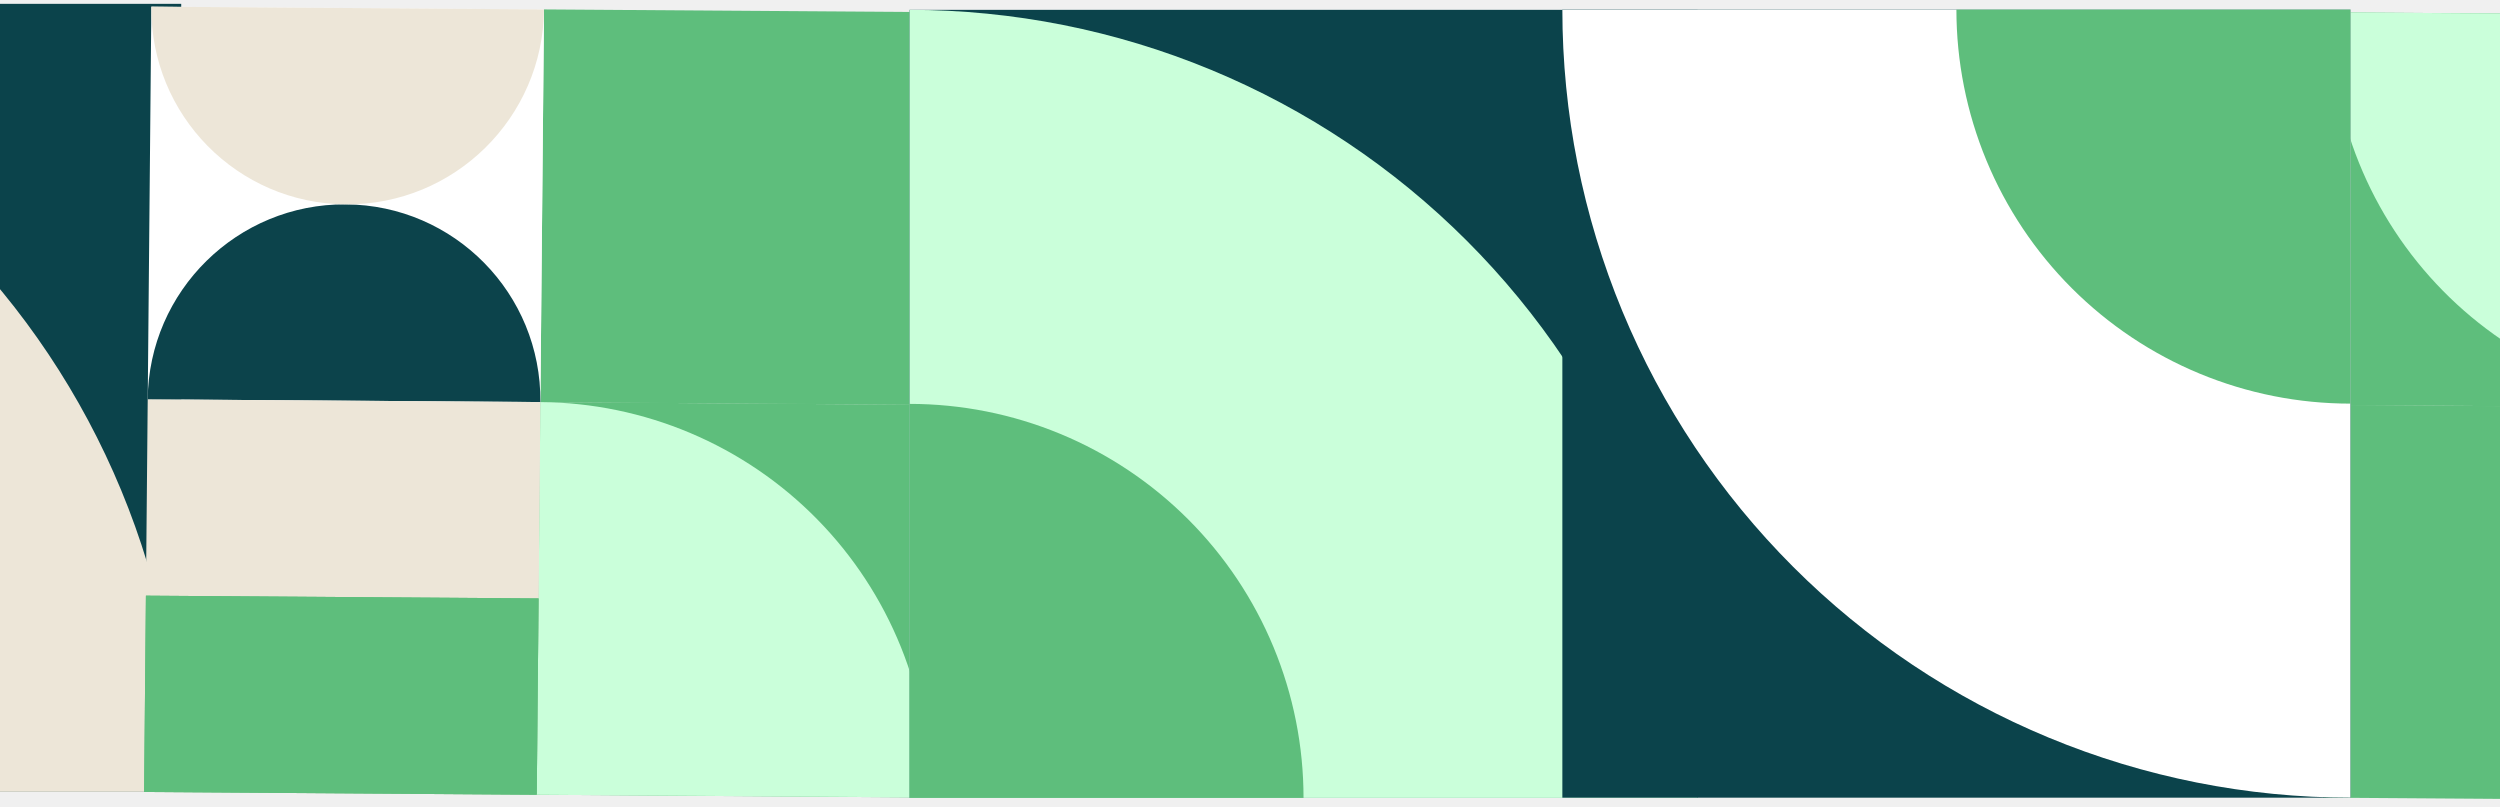
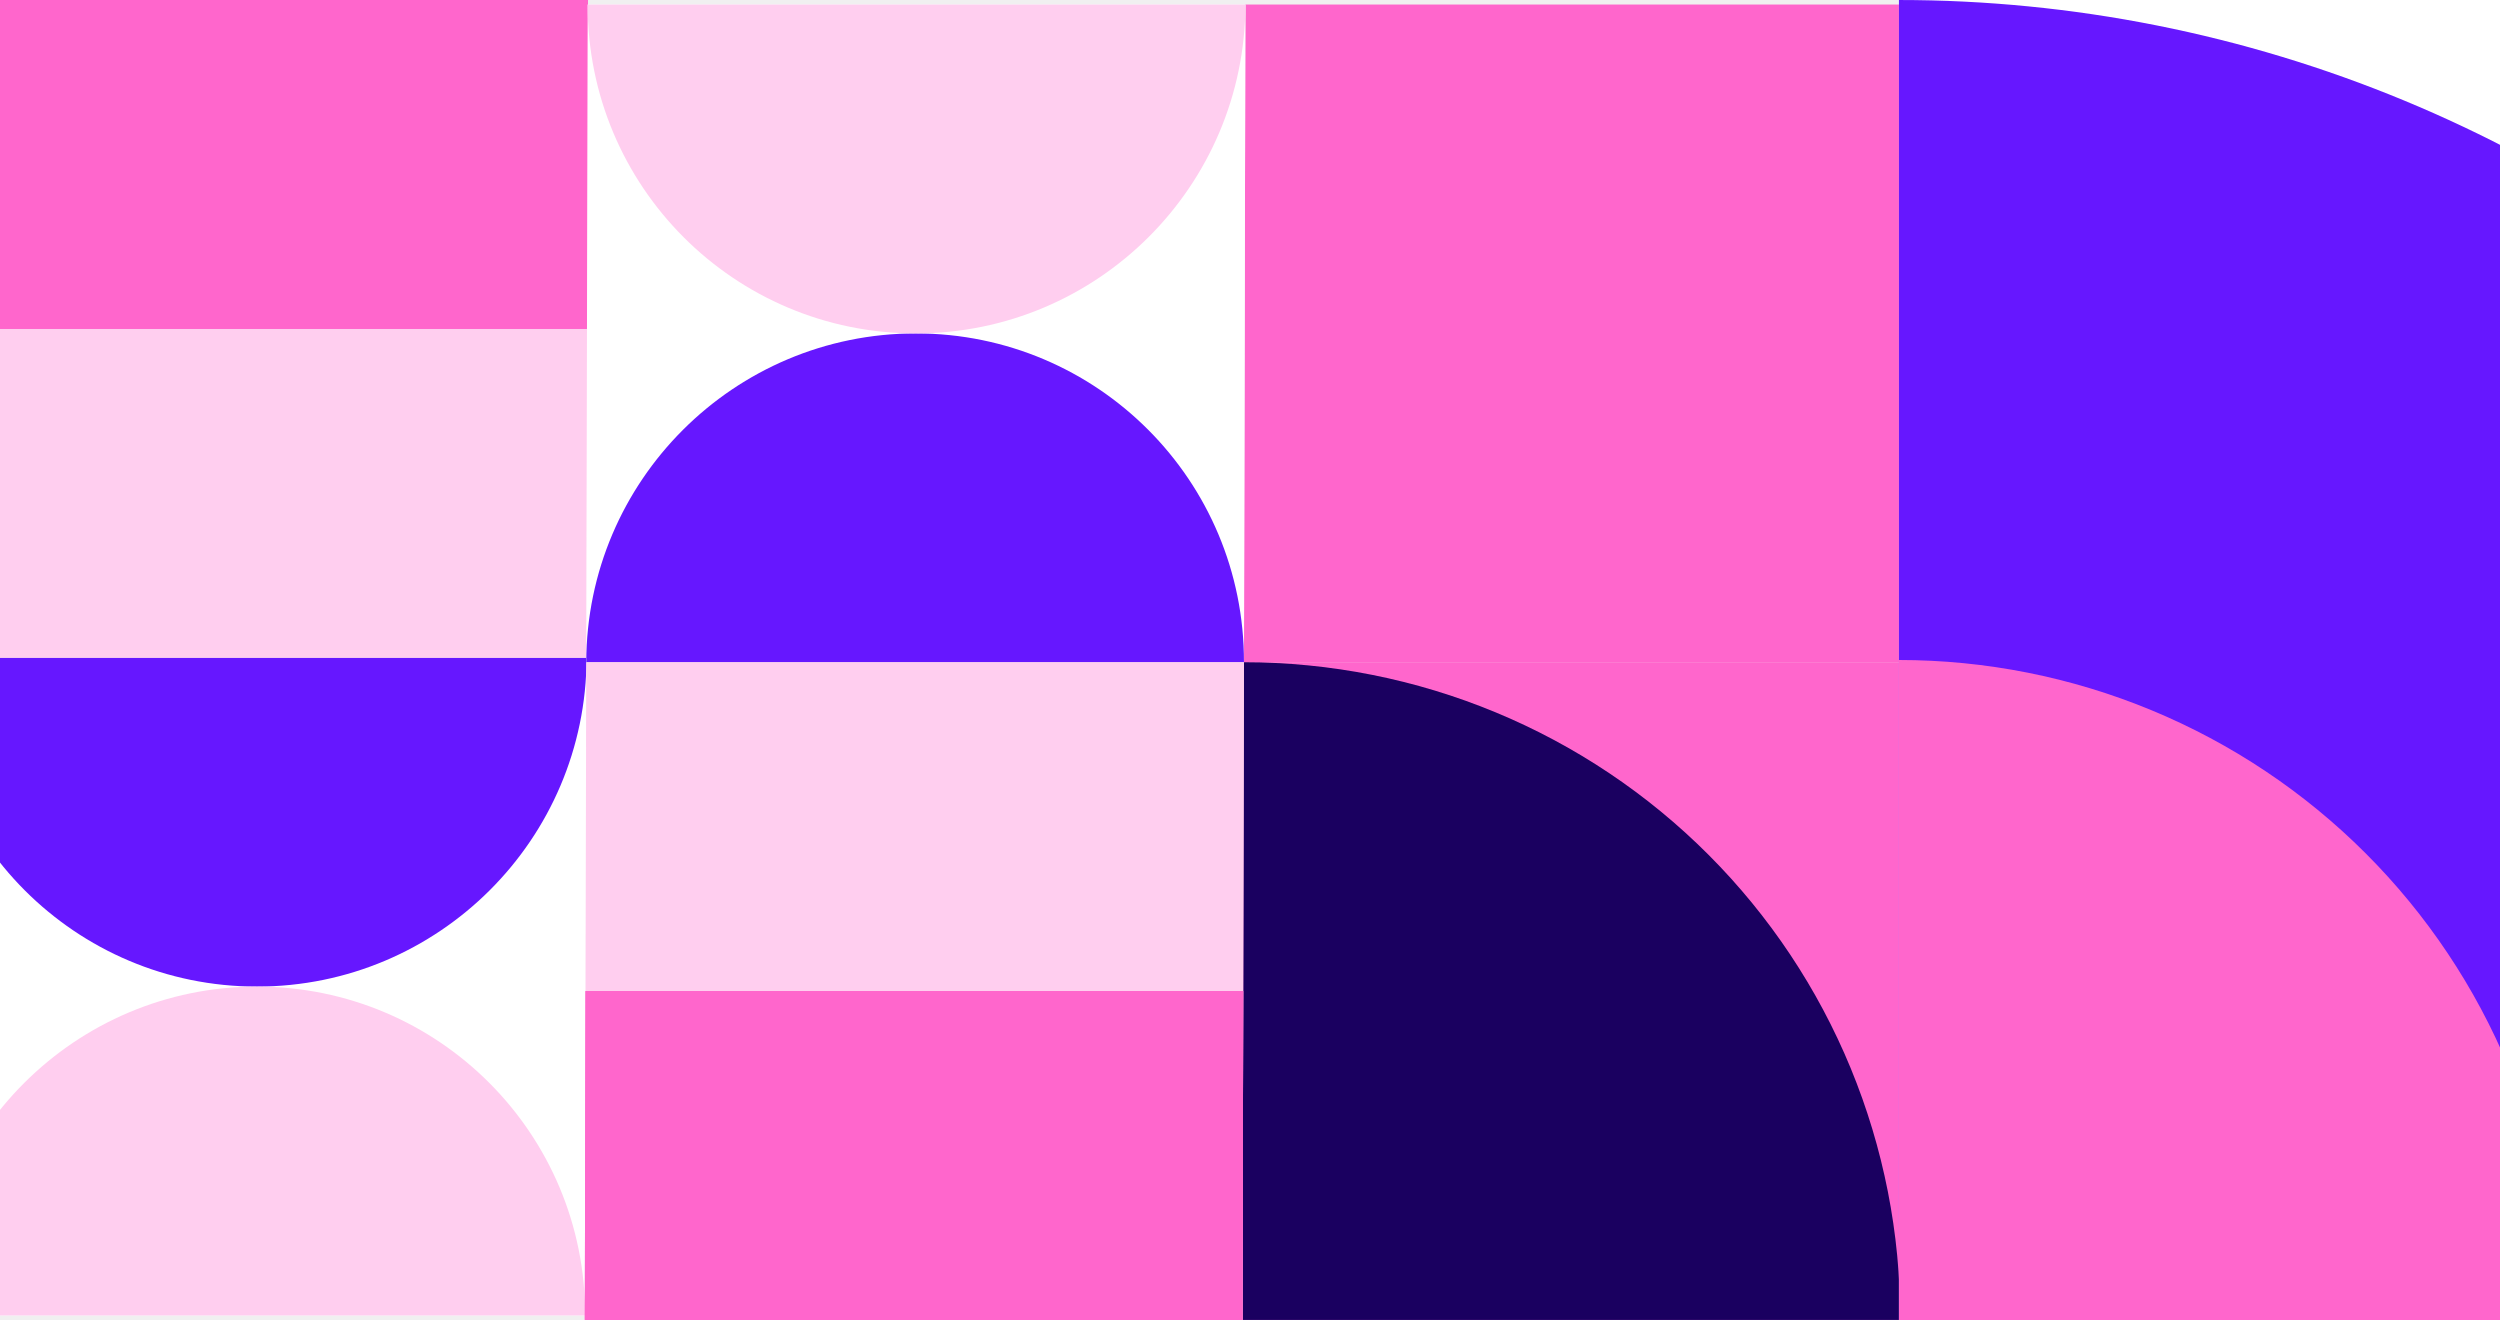
- <svg xmlns="http://www.w3.org/2000/svg" width="375" height="121" viewBox="0 0 375 121" fill="none">
-   <rect width="118.21" height="118.21" transform="matrix(-1 -4.37114e-08 -4.37114e-08 1 27.1816 0.576172)" fill="#0B434B" />
-   <path d="M-91.028 0.573C-75.505 0.573 -60.133 3.631 -45.791 9.571C-31.45 15.512 -18.418 24.219 -7.441 35.196C3.536 46.173 12.243 59.204 18.183 73.546C24.124 87.888 27.182 103.26 27.182 118.783L-91.028 118.783L-91.028 0.573Z" fill="#EDE6D8" />
-   <rect width="58.901" height="58.901" transform="matrix(0.00922462 -0.999957 0.999975 0.00702771 81.0586 60.3105)" fill="#5EBE7C" />
-   <path d="M139.958 60.724L140.501 1.827L81.059 60.31L139.958 60.724Z" fill="#5EBE7C" />
-   <rect width="58.901" height="58.901" transform="matrix(-0.00922462 0.999957 -0.999975 -0.00702771 81.6016 1.41602)" fill="white" />
-   <path d="M51.879 30.654C35.615 30.54 22.308 43.632 22.158 59.896L81.057 60.31C81.207 44.046 68.144 30.768 51.879 30.654Z" fill="#0C434B" />
-   <path d="M51.879 30.654C35.615 30.54 22.551 17.262 22.701 0.998L81.6 1.412C81.45 17.676 68.144 30.768 51.879 30.654Z" fill="#EDE6D8" />
-   <rect width="58.901" height="58.901" transform="matrix(0.00922462 -0.999957 -0.999975 -0.00702771 139.412 119.627)" fill="#5EBE7C" />
-   <path d="M139.412 119.626C139.484 111.892 138.031 104.222 135.137 97.056C132.243 89.889 127.964 83.366 122.545 77.858C117.127 72.35 110.674 67.966 103.555 64.956C96.436 61.946 88.791 60.369 81.057 60.315L80.513 119.212L139.412 119.626Z" fill="#CAFFDA" />
-   <rect width="58.901" height="58.901" transform="matrix(0.00922462 -0.999957 -0.999975 -0.00702771 80.5137 119.213)" fill="#EDE6D8" />
-   <rect width="29.45" height="58.901" transform="matrix(0.00922462 -0.999957 -0.999975 -0.00702771 80.5137 119.213)" fill="#5EBE7C" />
-   <rect width="29.45" height="58.901" transform="matrix(0.00922462 -0.999957 -0.999975 -0.00702771 80.5137 119.213)" fill="#5EBE7C" />
-   <rect width="58.901" height="58.901" transform="matrix(-0.00922462 0.999957 -0.999975 -0.00702771 407.926 61.1621)" fill="#5EBE7C" />
-   <path d="M349.027 60.748L348.483 119.646L407.926 61.162L349.027 60.748Z" fill="#5EBE7C" />
-   <rect width="58.901" height="58.901" transform="matrix(-0.00922462 0.999957 0.999975 0.00702771 349.57 1.84766)" fill="#5EBE7C" />
-   <path d="M349.572 1.848C349.501 9.583 350.954 17.252 353.848 24.419C356.742 31.586 361.02 38.109 366.439 43.617C371.858 49.124 378.311 53.508 385.429 56.518C392.548 59.529 400.193 61.106 407.928 61.16L408.471 2.262L349.572 1.848Z" fill="#CAFFDA" />
-   <rect width="118.21" height="118.21" transform="matrix(-1 -4.37114e-08 -4.37114e-08 1 254.635 1.47656)" fill="#0B434B" />
-   <path d="M136.423 1.477C151.946 1.477 167.318 4.535 181.66 10.476C196.002 16.416 209.033 25.124 220.01 36.1C230.987 47.077 239.694 60.109 245.635 74.451C251.575 88.792 254.633 104.164 254.633 119.688L136.423 119.687L136.423 1.477Z" fill="#CAFFDA" />
-   <path d="M136.424 60.583C144.186 60.583 151.872 62.111 159.043 65.082C166.214 68.052 172.729 72.406 178.218 77.894C183.706 83.382 188.06 89.898 191.03 97.069C194.001 104.24 195.529 111.926 195.529 119.688L136.424 119.687L136.424 60.583Z" fill="#5EBE7C" />
-   <rect width="118.21" height="118.21" transform="matrix(1 4.37114e-08 4.37114e-08 -1 234.354 119.65)" fill="#0B434B" />
-   <path d="M352.564 119.649C337.04 119.649 321.668 116.592 307.327 110.651C292.985 104.711 279.953 96.003 268.976 85.027C258 74.05 249.292 61.018 243.352 46.676C237.411 32.335 234.354 16.963 234.354 1.439L352.564 1.439L352.564 119.649Z" fill="white" />
-   <path d="M352.566 60.544C344.804 60.544 337.118 59.016 329.947 56.045C322.776 53.075 316.261 48.721 310.772 43.233C305.284 37.745 300.93 31.229 297.96 24.058C294.99 16.887 293.461 9.201 293.461 1.439L352.566 1.439L352.566 60.544Z" fill="#5EBE7C" />
+ <svg xmlns="http://www.w3.org/2000/svg" width="375" height="198" viewBox="0 0 375 198" fill="none">
+   <rect width="98.656" height="98.656" transform="matrix(0.00219698 -0.999998 1 0 -10.8867 197.315)" fill="white" />
+   <path d="M38.549 147.987C65.792 147.987 87.925 125.902 87.985 98.659H-10.671C-10.73 125.902 11.306 147.987 38.549 147.987Z" fill="#6617FF" />
+   <path d="M38.549 147.987C65.792 147.987 87.828 170.072 87.769 197.315H-10.887C-10.828 170.072 11.306 147.987 38.549 147.987Z" fill="#FFCEEF" />
+   <rect width="98.656" height="98.656" transform="matrix(-0.00219698 0.999998 1 0 -10.4536 0.00488281)" fill="#FFCEEF" />
+   <rect width="49.328" height="98.656" transform="matrix(-0.00219698 0.999998 1 0 -10.4536 0.00488281)" fill="#FF66CC" />
+   <rect width="49.328" height="98.656" transform="matrix(-0.00219698 0.999998 1 0 -10.4536 0.00488281)" fill="#FF66CC" />
+   <rect width="98.656" height="98.656" transform="matrix(0.00219698 -0.999998 1 0 186.594 99.3389)" fill="#FF66CC" />
+   <path d="M285.25 99.339L285.466 0.683L186.594 99.339H285.25Z" fill="#FF66CC" />
+   <rect width="98.656" height="98.656" transform="matrix(-0.00219698 0.999998 -1 0 186.81 0.683105)" fill="white" />
+   <path d="M137.374 50.012C110.131 50.012 87.997 72.097 87.938 99.34H186.593C186.653 72.097 164.617 50.012 137.374 50.012Z" fill="#6617FF" />
+   <path d="M137.374 50.012C110.131 50.012 88.094 27.927 88.154 0.684H186.81C186.75 27.927 164.617 50.012 137.374 50.012Z" fill="#FFCEEF" />
+   <rect width="98.656" height="98.656" transform="matrix(0.00219698 -0.999998 -1 0 285.032 197.993)" fill="#FF66CC" />
+   <path d="M285.033 197.992C285.062 185.036 282.538 172.208 277.607 160.238C272.675 148.269 265.432 137.393 256.291 128.232C247.15 119.071 236.29 111.804 224.332 106.846C212.373 101.888 199.55 99.336 186.594 99.336L186.378 197.992H285.033Z" fill="#1A0060" />
+   <rect width="98.656" height="98.656" transform="matrix(0.00219698 -0.999998 -1 0 186.376 197.992)" fill="#FFCEEF" />
+   <rect width="49.328" height="98.656" transform="matrix(0.00219698 -0.999998 -1 0 186.376 197.992)" fill="#FF66CC" />
+   <rect width="49.328" height="98.656" transform="matrix(0.00219698 -0.999998 -1 0 186.376 197.992)" fill="#FF66CC" />
+   <rect width="197.997" height="197.997" transform="matrix(-1 0 0 1 482.839 0.00244141)" fill="white" />
+   <path d="M284.84 0.001C310.841 0.001 336.588 5.123 360.61 15.073C384.632 25.023 406.459 39.608 424.845 57.993C443.231 76.379 457.815 98.206 467.765 122.228C477.716 146.25 482.837 171.997 482.837 197.999L284.84 197.999V0.001Z" fill="#6617FF" />
+   <path d="M284.843 99C297.843 99 310.717 101.561 322.728 106.536C334.739 111.511 345.652 118.803 354.845 127.996C364.038 137.189 371.33 148.102 376.305 160.113C381.281 172.124 383.841 184.998 383.841 197.999L284.843 197.999V99Z" fill="#FF66CC" />
</svg>
